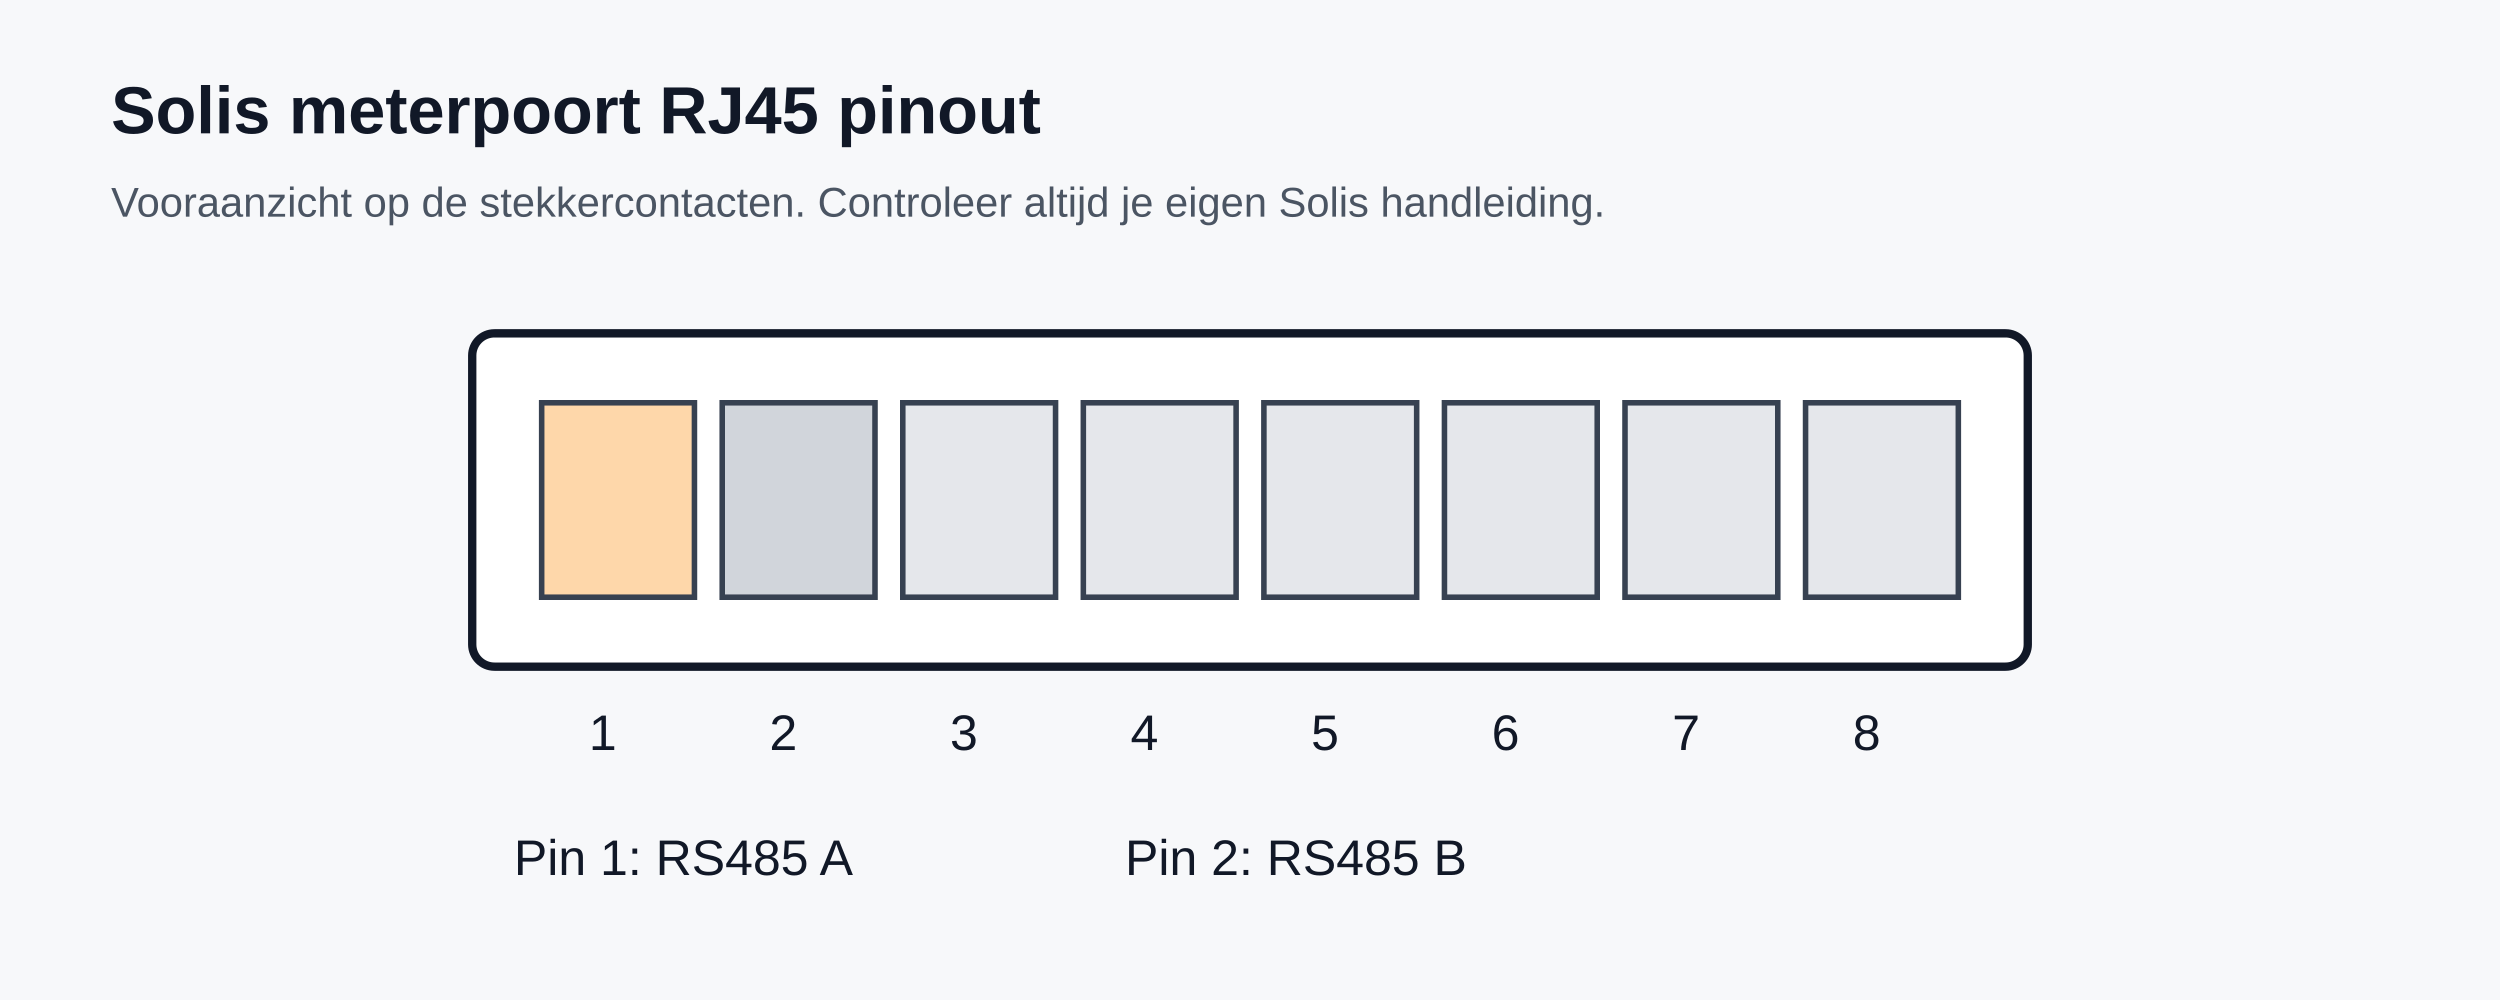
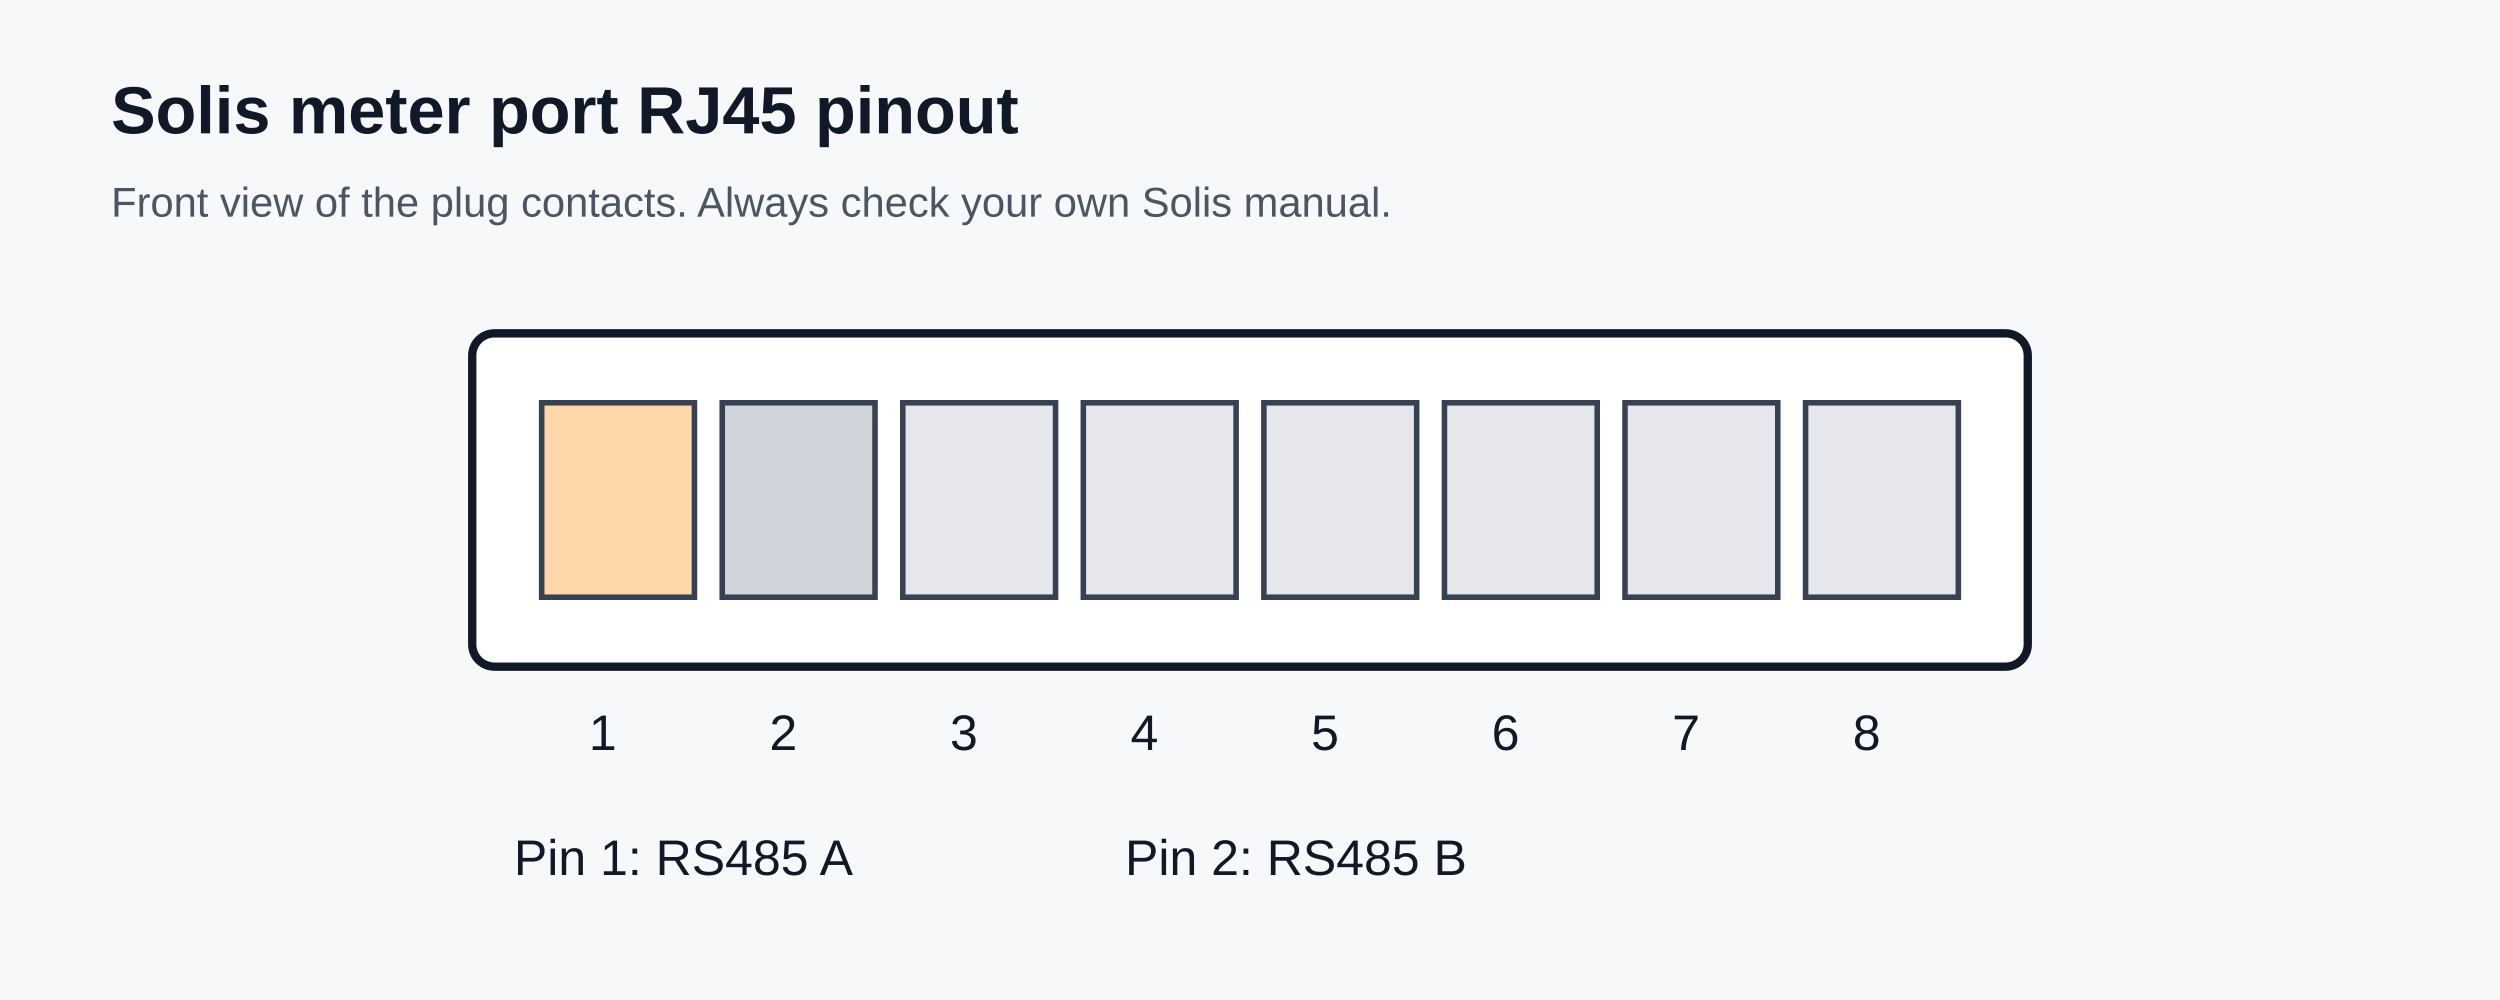
<svg xmlns="http://www.w3.org/2000/svg" width="900" height="360" viewBox="0 0 900 360" role="img" aria-labelledby="title desc">
  <defs>
    <style>
      .bg{fill:#f7f8fa}
      .plug{fill:#fff;stroke:#111827;stroke-width:3;rx:8}
      .pin{fill:#e5e7eb;stroke:#374151;stroke-width:2}
      .pin1{fill:#fed7aa}
      .pin2{fill:#d1d5db}
      .title{fill:#111827;font:bold 24px Arial,sans-serif}
      .label{fill:#111827;font:18px Arial,sans-serif}
      .small{fill:#4b5563;font:15px Arial,sans-serif}
    </style>
  </defs>
  <rect class="bg" x="0" y="0" width="900" height="360" />
-   <text class="title" x="40" y="48">Solis meterpoort RJ45 pinout</text>
-   <text class="small" x="40" y="78">Vooraanzicht op de stekkercontacten. Controleer altijd je eigen Solis handleiding.</text>
+   <text class="title" x="40" y="48">Solis meter port RJ45 pinout</text>
+   <text class="small" x="40" y="78">Front view of the plug contacts. Always check your own Solis manual.</text>
  <rect class="plug" x="170" y="120" width="560" height="120" />
  <rect class="pin pin1" x="195" y="145" width="55" height="70" />
  <rect class="pin pin2" x="260" y="145" width="55" height="70" />
  <rect class="pin" x="325" y="145" width="55" height="70" />
  <rect class="pin" x="390" y="145" width="55" height="70" />
  <rect class="pin" x="455" y="145" width="55" height="70" />
  <rect class="pin" x="520" y="145" width="55" height="70" />
  <rect class="pin" x="585" y="145" width="55" height="70" />
  <rect class="pin" x="650" y="145" width="55" height="70" />
  <text class="label" x="212" y="270">1</text>
  <text class="label" x="277" y="270">2</text>
  <text class="label" x="342" y="270">3</text>
  <text class="label" x="407" y="270">4</text>
  <text class="label" x="472" y="270">5</text>
  <text class="label" x="537" y="270">6</text>
  <text class="label" x="602" y="270">7</text>
  <text class="label" x="667" y="270">8</text>
  <text class="label" x="185" y="315">Pin 1: RS485 A</text>
  <text class="label" x="405" y="315">Pin 2: RS485 B</text>
</svg>
